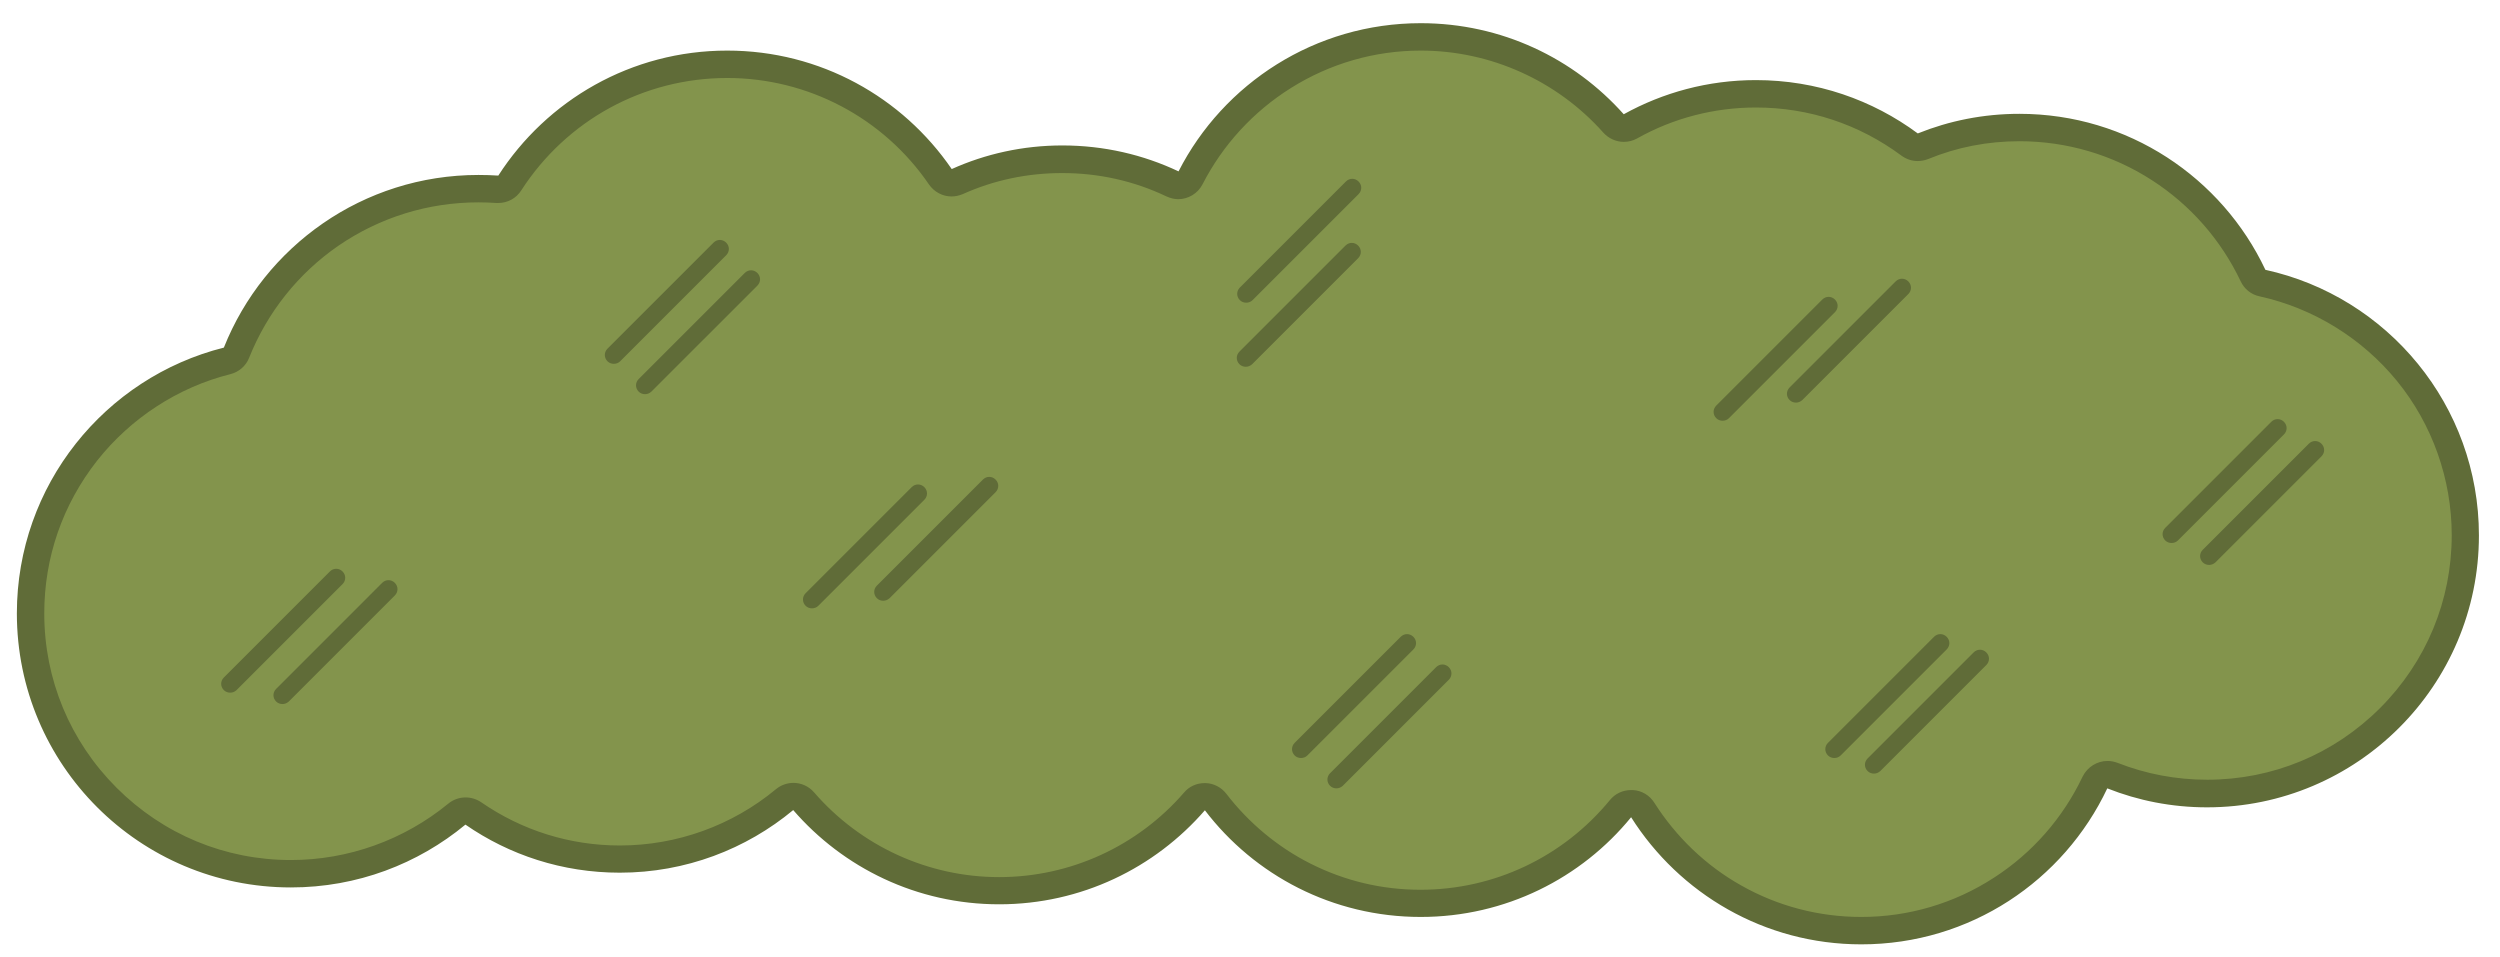
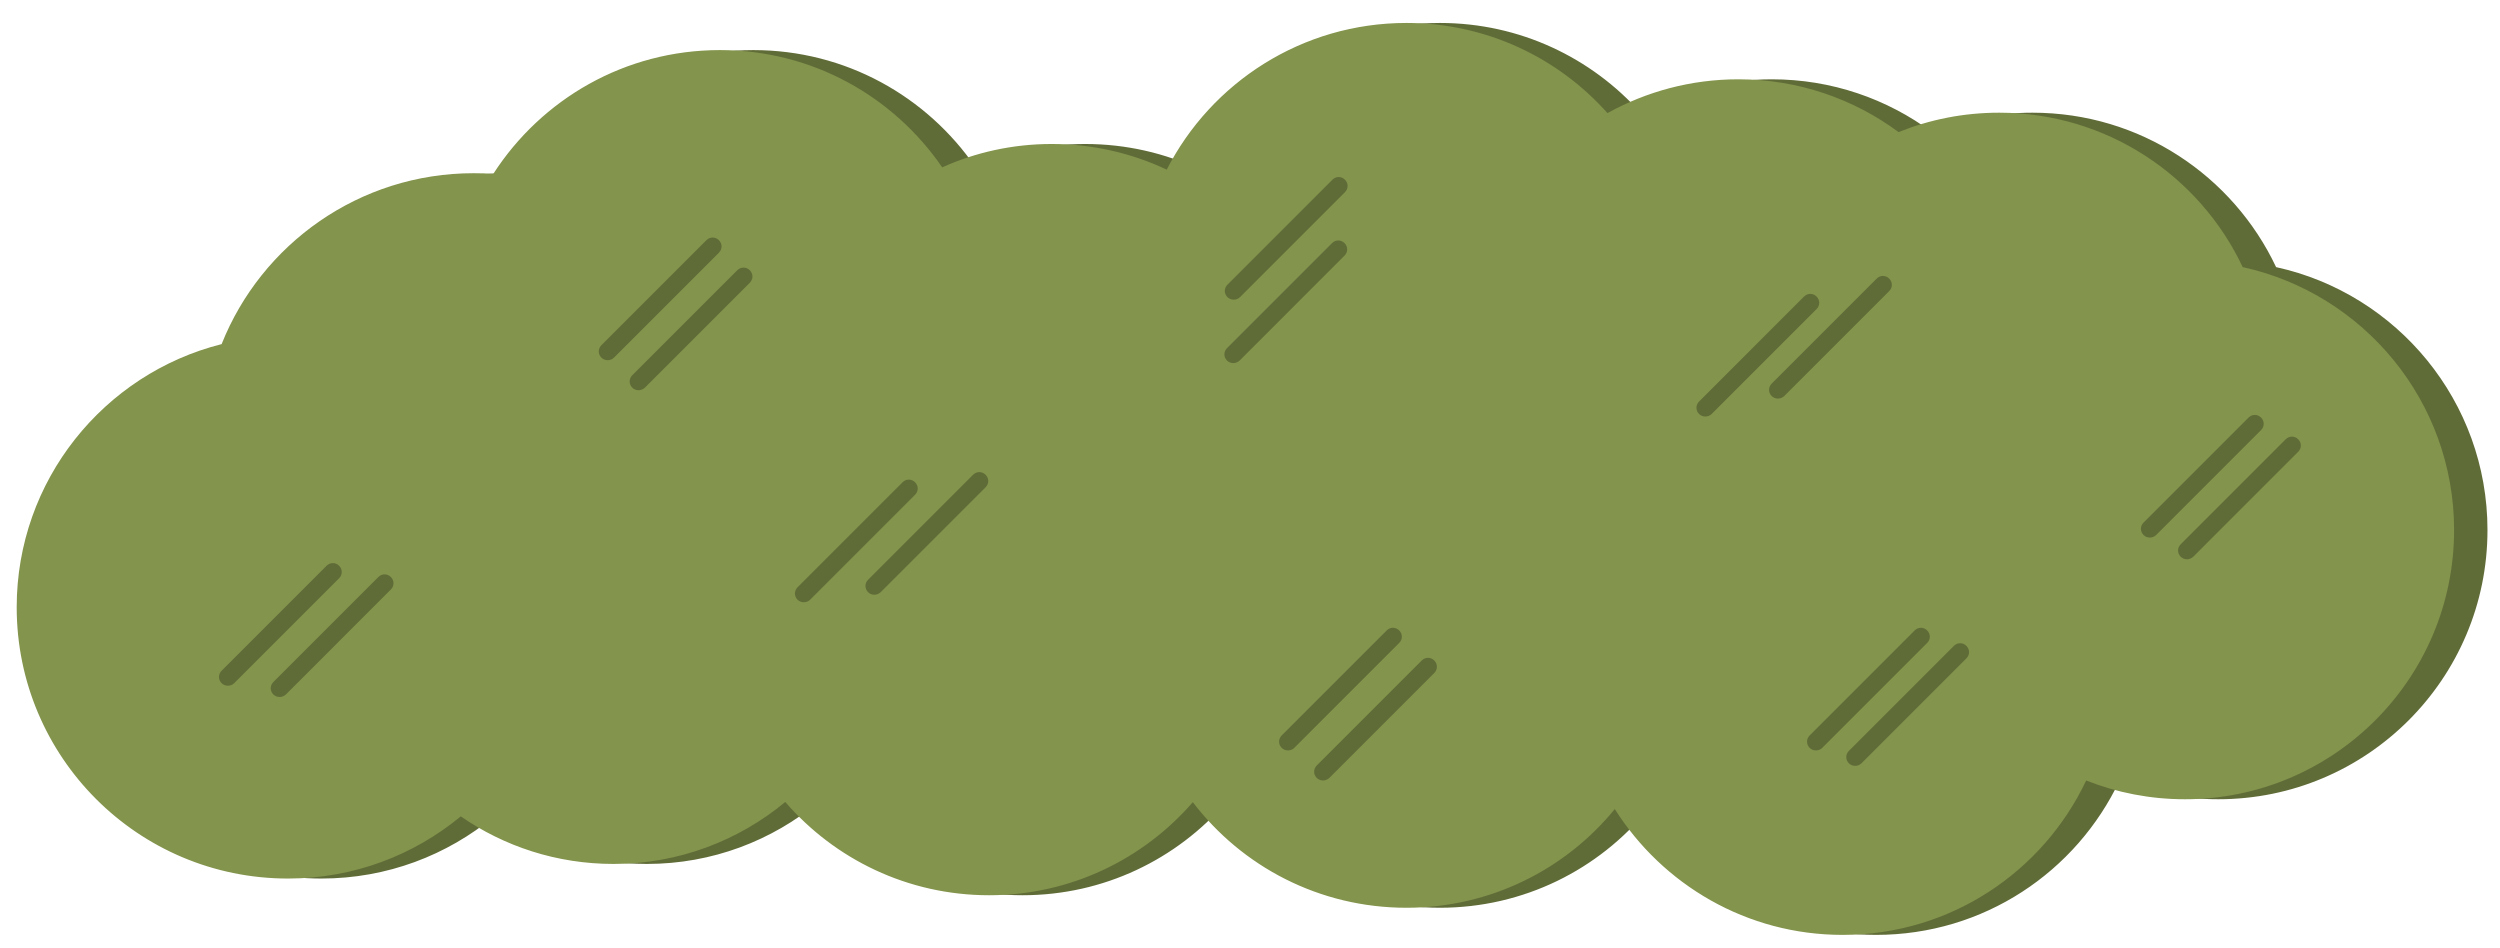
- <svg xmlns="http://www.w3.org/2000/svg" version="1.1" id="bush1" x="0px" y="0px" viewBox="0 0 1186 454" style="enable-background:new 0 0 1186 454;" xml:space="preserve">
+ <svg xmlns="http://www.w3.org/2000/svg" version="1.1" id="bush1" x="0px" y="0px" viewBox="0 0 1198 454" style="enable-background:new 0 0 1198 454;" xml:space="preserve">
  <style type="text/css">
- 	.st0{fill:#83944C;}
- 	.st1{fill:#606C38;}
+ 	.st0{fill:#606C38;}
+ 	.st1{fill:#83944C;}
</style>
  <g>
-     <g>
-       <path class="st0" d="M883,441.5c-42.3,0-81.1-21.4-103.7-57.3c-1.1-1.8-3-2.9-5.1-3c-0.1,0-0.3,0-0.4,0c-1.9,0-3.8,0.9-5,2.4    c-23.4,28.5-57.9,44.9-94.8,44.9c-38.4,0-73.9-17.5-97.3-48.1c-1.2-1.6-3-2.5-5-2.5c-0.1,0-0.1,0-0.2,0c-1.9,0-3.7,0.8-4.9,2.2    c-23.3,26.9-57.1,42.4-92.6,42.4c-35.6,0-69.4-15.5-92.7-42.5c-1.3-1.5-3.1-2.3-4.9-2.3c-1.5,0-2.9,0.5-4.1,1.5    c-21.9,18.2-49.7,28.2-78.2,28.2c-25,0-49-7.5-69.5-21.6c-1.1-0.8-2.4-1.2-3.7-1.2c-1.5,0-2.9,0.5-4.1,1.5    c-22.1,18.2-50,28.3-78.7,28.3c-68.1,0-123.5-55.4-123.5-123.5c0-56.7,38.4-106,93.3-119.8c2-0.5,3.7-2,4.5-3.9    c9-22.7,24.5-42.1,44.7-56C177.6,97,201.8,89.5,227,89.5c2.9,0,5.9,0.1,8.9,0.3c0.2,0,0.3,0,0.5,0c2.2,0,4.3-1.1,5.5-3    c22.7-35.3,61.2-56.4,103.1-56.4c40.4,0,78.2,19.9,101.1,53.3c1.2,1.8,3.3,2.8,5.4,2.8c0.9,0,1.8-0.2,2.6-0.6    c15.7-7,32.5-10.6,49.9-10.6c18.3,0,35.9,3.9,52.3,11.7c0.9,0.4,1.8,0.6,2.8,0.6c2.4,0,4.6-1.3,5.8-3.5    c21.1-41.2,62.9-66.8,109.1-66.8c34.9,0,68.2,15,91.5,41c1.3,1.4,3,2.2,4.9,2.2c1.1,0,2.2-0.3,3.2-0.8    c18.1-10.1,38.7-15.4,59.5-15.4c26.5,0,51.7,8.3,72.9,24c1.1,0.8,2.5,1.3,3.9,1.3c0.8,0,1.6-0.2,2.4-0.5c14.6-5.9,30-8.9,45.8-8.9    c23.7,0,46.6,6.8,66.4,19.6c19.3,12.5,34.6,30,44.4,50.7c0.9,1.8,2.5,3.1,4.5,3.6c26.8,5.9,51.3,20.9,68.7,42.4    c17.7,21.7,27.5,49.2,27.5,77.3c0,67.5-55,122.5-122.5,122.5c-15.5,0-30.6-2.9-44.9-8.5c-0.8-0.3-1.6-0.5-2.4-0.5    c-2.4,0-4.8,1.4-5.9,3.7c-9.8,20.7-25.1,38.2-44.4,50.7C929.6,434.7,906.7,441.5,883,441.5z" />
-       <path class="st1" d="M674,24c33,0,64.6,14.2,86.6,38.9c2.5,2.8,6.1,4.4,9.7,4.4c2.2,0,4.3-0.5,6.3-1.6C793.8,56,813.3,51,833,51    c25.1,0,48.9,7.9,69,22.8c2.3,1.7,5,2.6,7.7,2.6c1.6,0,3.3-0.3,4.9-0.9C928.4,69.8,943,67,958,67c22.4,0,44.2,6.4,62.9,18.5    c18.3,11.8,32.8,28.4,42.1,48c1.7,3.6,5,6.3,9,7.1c25.4,5.6,48.5,19.8,65.1,40.1c16.8,20.6,26,46.6,26,73.2c0,31-12.1,60.1-34,82    c-21.9,21.9-51,34-82,34c-14.7,0-29-2.7-42.5-8c-1.6-0.6-3.2-0.9-4.8-0.9c-4.9,0-9.5,2.8-11.8,7.4c-9.3,19.6-23.8,36.2-42.1,48    C927.1,428.6,905.4,435,883,435c-20,0-39.6-5.1-56.9-14.9c-16.8-9.4-31-23.1-41.3-39.3c-2.2-3.5-6-5.8-10.2-6c-0.3,0-0.5,0-0.8,0    c-3.9,0-7.6,1.7-10.1,4.8c-22.2,27-54.9,42.5-89.8,42.5c-18.4,0-35.9-4.2-52.2-12.4c-15.5-7.8-29.3-19.3-39.9-33.1    c-2.4-3.1-6-5-9.9-5.1c-0.1,0-0.3,0-0.4,0c-3.8,0-7.4,1.6-9.8,4.5c-22.1,25.5-54,40.1-87.7,40.1c-33.7,0-65.7-14.7-87.8-40.2    c-2.6-3-6.2-4.5-9.8-4.5c-2.9,0-5.9,1-8.3,3c-20.7,17.2-47,26.7-74,26.7c-23.7,0-46.4-7.1-65.8-20.5c-2.2-1.5-4.8-2.3-7.4-2.3    c-3,0-5.9,1-8.3,3C191.6,398.5,165.2,408,138,408c-31.3,0-60.6-12.2-82.7-34.3C33.2,351.6,21,322.3,21,291    c0-26.6,8.7-51.6,25.1-72.5c16-20.2,38.4-34.8,63.2-41c4-1,7.4-3.9,8.9-7.8c8.6-21.5,23.2-39.9,42.3-53.1    C180.2,103.1,203.1,96,227,96c2.8,0,5.6,0.1,8.5,0.3c0.3,0,0.6,0,0.9,0c4.4,0,8.5-2.2,10.9-6C268.8,57,305.3,37,345,37    c38.3,0,74.1,18.9,95.7,50.5c2.5,3.6,6.5,5.7,10.7,5.7c1.8,0,3.6-0.4,5.3-1.1c14.9-6.7,30.8-10,47.2-10c17.3,0,34,3.7,49.5,11.1    c1.8,0.8,3.7,1.3,5.5,1.3c4.7,0,9.3-2.6,11.6-7.1c9.6-18.7,24.1-34.5,42-45.7C631,30.1,652.2,24,674,24 M674,11    c-50.1,0-93.6,28.6-114.9,70.3C542.4,73.4,523.7,69,504,69c-18.7,0-36.5,4-52.5,11.2C428.2,46.2,389.2,24,345,24    c-45.6,0-85.6,23.6-108.6,59.3c-3.1-0.2-6.2-0.3-9.4-0.3c-54.8,0-101.7,33.9-120.8,81.9C49.8,179.1,8,230.2,8,291    c0,71.8,58.2,130,130,130c31.5,0,60.3-11.2,82.8-29.8c20.8,14.4,46,22.8,73.2,22.8c31.3,0,60-11.2,82.3-29.7    C400,411.7,435,429,474,429c39,0,73.9-17.3,97.6-44.6C595.1,415.2,632.2,435,674,435c40.2,0,76.2-18.4,99.8-47.3    C796.7,423.9,837,448,883,448c51.6,0,96-30.2,116.7-74c14.6,5.8,30.6,9,47.3,9c71.2,0,129-57.8,129-129    c0-61.7-43.4-113.3-101.3-126c-20.6-43.7-65.1-74-116.7-74c-17.1,0-33.3,3.3-48.2,9.3C888.3,47.4,861.8,38,833,38    c-22.7,0-44.1,5.9-62.7,16.2C746.7,27.7,712.3,11,674,11L674,11z" />
-     </g>
-     <g>
-       <path class="st1" d="M817.2,199.6c-1.1,0-2.2-0.4-3-1.2c-1.7-1.7-1.7-4.3,0-6l50.3-50.3c1.7-1.7,4.3-1.7,6,0c1.7,1.7,1.7,4.3,0,6    l-50.3,50.3C819.4,199.2,818.3,199.6,817.2,199.6z" />
-     </g>
-     <g>
-       <path class="st1" d="M852,191c-1.1,0-2.2-0.4-3-1.2c-1.7-1.7-1.7-4.3,0-6l50.3-50.3c1.7-1.7,4.3-1.7,6,0c1.7,1.7,1.7,4.3,0,6    L855,189.8C854.1,190.6,853.1,191,852,191z" />
-     </g>
-     <g>
-       <path class="st1" d="M617.2,359.6c-1.1,0-2.2-0.4-3-1.2c-1.7-1.7-1.7-4.3,0-6l50.3-50.3c1.7-1.7,4.3-1.7,6,0c1.7,1.7,1.7,4.3,0,6    l-50.3,50.3C619.4,359.2,618.3,359.6,617.2,359.6z" />
-     </g>
-     <g>
-       <path class="st1" d="M634,374c-1.1,0-2.2-0.4-3-1.2c-1.7-1.7-1.7-4.3,0-6l50.3-50.3c1.7-1.7,4.3-1.7,6,0c1.7,1.7,1.7,4.3,0,6    L637,372.8C636.1,373.6,635.1,374,634,374z" />
-     </g>
-     <g>
-       <path class="st1" d="M1030.2,257.6c-1.1,0-2.2-0.4-3-1.2c-1.7-1.7-1.7-4.3,0-6l50.3-50.3c1.7-1.7,4.3-1.7,6,0c1.7,1.7,1.7,4.3,0,6    l-50.3,50.3C1032.4,257.2,1031.3,257.6,1030.2,257.6z" />
-     </g>
-     <g>
-       <path class="st1" d="M1048,268c-1.1,0-2.2-0.4-3-1.2c-1.7-1.7-1.7-4.3,0-6l50.3-50.3c1.7-1.7,4.3-1.7,6,0c1.7,1.7,1.7,4.3,0,6    l-50.3,50.3C1050.1,267.6,1049.1,268,1048,268z" />
-     </g>
-     <g>
-       <path class="st1" d="M591.2,143.6c-1.1,0-2.2-0.4-3-1.2c-1.7-1.7-1.7-4.3,0-6l50.3-50.3c1.7-1.7,4.3-1.7,6,0c1.7,1.7,1.7,4.3,0,6    l-50.3,50.3C593.4,143.2,592.3,143.6,591.2,143.6z" />
-     </g>
-     <g>
-       <path class="st1" d="M591,174c-1.1,0-2.2-0.4-3-1.2c-1.7-1.7-1.7-4.3,0-6l50.3-50.3c1.7-1.7,4.3-1.7,6,0c1.7,1.7,1.7,4.3,0,6    L594,172.8C593.1,173.6,592.1,174,591,174z" />
-     </g>
-     <g>
-       <path class="st1" d="M291.2,172.6c-1.1,0-2.2-0.4-3-1.2c-1.7-1.7-1.7-4.3,0-6l50.3-50.3c1.7-1.7,4.3-1.7,6,0c1.7,1.7,1.7,4.3,0,6    l-50.3,50.3C293.4,172.2,292.3,172.6,291.2,172.6z" />
-     </g>
-     <g>
-       <path class="st1" d="M306,187c-1.1,0-2.2-0.4-3-1.2c-1.7-1.7-1.7-4.3,0-6l50.3-50.3c1.7-1.7,4.3-1.7,6,0c1.7,1.7,1.7,4.3,0,6    L309,185.8C308.1,186.6,307.1,187,306,187z" />
-     </g>
-     <g>
-       <path class="st1" d="M109.2,328.6c-1.1,0-2.2-0.4-3-1.2c-1.7-1.7-1.7-4.3,0-6l50.3-50.3c1.7-1.7,4.3-1.7,6,0c1.7,1.7,1.7,4.3,0,6    l-50.3,50.3C111.4,328.2,110.3,328.6,109.2,328.6z" />
-     </g>
-     <g>
-       <path class="st1" d="M134,334c-1.1,0-2.2-0.4-3-1.2c-1.7-1.7-1.7-4.3,0-6l50.3-50.3c1.7-1.7,4.3-1.7,6,0c1.7,1.7,1.7,4.3,0,6    L137,332.8C136.1,333.6,135.1,334,134,334z" />
-     </g>
-     <g>
-       <path class="st1" d="M385.2,288.6c-1.1,0-2.2-0.4-3-1.2c-1.7-1.7-1.7-4.3,0-6l50.3-50.3c1.7-1.7,4.3-1.7,6,0c1.7,1.7,1.7,4.3,0,6    l-50.3,50.3C387.4,288.2,386.3,288.6,385.2,288.6z" />
-     </g>
-     <g>
-       <path class="st1" d="M419,285c-1.1,0-2.2-0.4-3-1.2c-1.7-1.7-1.7-4.3,0-6l50.3-50.3c1.7-1.7,4.3-1.7,6,0c1.7,1.7,1.7,4.3,0,6    L422,283.8C421.1,284.6,420.1,285,419,285z" />
-     </g>
-     <g>
-       <path class="st1" d="M870.2,359.6c-1.1,0-2.2-0.4-3-1.2c-1.7-1.7-1.7-4.3,0-6l50.3-50.3c1.7-1.7,4.3-1.7,6,0c1.7,1.7,1.7,4.3,0,6    l-50.3,50.3C872.4,359.2,871.3,359.6,870.2,359.6z" />
-     </g>
-     <g>
-       <path class="st1" d="M889,367c-1.1,0-2.2-0.4-3-1.2c-1.7-1.7-1.7-4.3,0-6l50.3-50.3c1.7-1.7,4.3-1.7,6,0c1.7,1.7,1.7,4.3,0,6    L892,365.8C891.1,366.6,890.1,367,889,367z" />
-     </g>
+     <path class="st0" d="M1090.7,128c-20.6-43.7-65.1-74-116.7-74c-17.1,0-33.3,3.3-48.2,9.3C904.3,47.4,877.8,38,849,38   c-22.7,0-44.1,5.9-62.7,16.2C762.7,27.7,728.3,11,690,11c-50.1,0-93.6,28.6-114.9,70.3C558.4,73.4,539.7,69,520,69   c-18.7,0-36.5,4-52.5,11.2C444.2,46.2,405.2,24,361,24c-45.6,0-85.6,23.6-108.6,59.3c-3.1-0.2-6.2-0.3-9.4-0.3   c-54.8,0-101.7,33.9-120.8,81.9C65.8,179.1,24,230.2,24,291c0,71.8,58.2,130,130,130c31.5,0,60.3-11.2,82.8-29.8   c20.8,14.4,46,22.8,73.2,22.8c31.3,0,60-11.2,82.3-29.7C416,411.7,451,429,490,429c39,0,73.9-17.3,97.6-44.6   C611.1,415.2,648.2,435,690,435c40.2,0,76.2-18.4,99.8-47.3C812.7,423.9,853,448,899,448c51.6,0,96-30.2,116.7-74   c14.6,5.8,30.6,9,47.3,9c71.2,0,129-57.8,129-129C1192,192.3,1148.6,140.7,1090.7,128z" />
+   </g>
+   <g>
+     <path class="st1" d="M1074.7,128c-20.6-43.7-65.1-74-116.7-74c-17.1,0-33.3,3.3-48.2,9.3C888.3,47.4,861.8,38,833,38   c-22.7,0-44.1,5.9-62.7,16.2C746.7,27.7,712.3,11,674,11c-50.1,0-93.6,28.6-114.9,70.3C542.4,73.4,523.7,69,504,69   c-18.7,0-36.5,4-52.5,11.2C428.2,46.2,389.2,24,345,24c-45.6,0-85.6,23.6-108.6,59.3c-3.1-0.2-6.2-0.3-9.4-0.3   c-54.8,0-101.7,33.9-120.8,81.9C49.8,179.1,8,230.2,8,291c0,71.8,58.2,130,130,130c31.5,0,60.3-11.2,82.8-29.8   c20.8,14.4,46,22.8,73.2,22.8c31.3,0,60-11.2,82.3-29.7C400,411.7,435,429,474,429c39,0,73.9-17.3,97.6-44.6   C595.1,415.2,632.2,435,674,435c40.2,0,76.2-18.4,99.8-47.3C796.7,423.9,837,448,883,448c51.6,0,96-30.2,116.7-74   c14.6,5.8,30.6,9,47.3,9c71.2,0,129-57.8,129-129C1176,192.3,1132.6,140.7,1074.7,128z" />
+   </g>
+   <g>
+     <path class="st0" d="M817.2,199.6c-1.1,0-2.2-0.4-3-1.2c-1.7-1.7-1.7-4.3,0-6l50.3-50.3c1.7-1.7,4.3-1.7,6,0c1.7,1.7,1.7,4.3,0,6   l-50.3,50.3C819.4,199.2,818.3,199.6,817.2,199.6z" />
+   </g>
+   <g>
+     <path class="st0" d="M852,191c-1.1,0-2.2-0.4-3-1.2c-1.7-1.7-1.7-4.3,0-6l50.3-50.3c1.7-1.7,4.3-1.7,6,0c1.7,1.7,1.7,4.3,0,6   L855,189.8C854.1,190.6,853.1,191,852,191z" />
+   </g>
+   <g>
+     <path class="st0" d="M617.2,359.6c-1.1,0-2.2-0.4-3-1.2c-1.7-1.7-1.7-4.3,0-6l50.3-50.3c1.7-1.7,4.3-1.7,6,0c1.7,1.7,1.7,4.3,0,6   l-50.3,50.3C619.4,359.2,618.3,359.6,617.2,359.6z" />
+   </g>
+   <g>
+     <path class="st0" d="M634,374c-1.1,0-2.2-0.4-3-1.2c-1.7-1.7-1.7-4.3,0-6l50.3-50.3c1.7-1.7,4.3-1.7,6,0c1.7,1.7,1.7,4.3,0,6   L637,372.8C636.1,373.6,635.1,374,634,374z" />
+   </g>
+   <g>
+     <path class="st0" d="M1030.2,257.6c-1.1,0-2.2-0.4-3-1.2c-1.7-1.7-1.7-4.3,0-6l50.3-50.3c1.7-1.7,4.3-1.7,6,0c1.7,1.7,1.7,4.3,0,6   l-50.3,50.3C1032.4,257.2,1031.3,257.6,1030.2,257.6z" />
+   </g>
+   <g>
+     <path class="st0" d="M1048,268c-1.1,0-2.2-0.4-3-1.2c-1.7-1.7-1.7-4.3,0-6l50.3-50.3c1.7-1.7,4.3-1.7,6,0c1.7,1.7,1.7,4.3,0,6   l-50.3,50.3C1050.1,267.6,1049.1,268,1048,268z" />
+   </g>
+   <g>
+     <path class="st0" d="M591.2,143.6c-1.1,0-2.2-0.4-3-1.2c-1.7-1.7-1.7-4.3,0-6l50.3-50.3c1.7-1.7,4.3-1.7,6,0c1.7,1.7,1.7,4.3,0,6   l-50.3,50.3C593.4,143.2,592.3,143.6,591.2,143.6z" />
+   </g>
+   <g>
+     <path class="st0" d="M591,174c-1.1,0-2.2-0.4-3-1.2c-1.7-1.7-1.7-4.3,0-6l50.3-50.3c1.7-1.7,4.3-1.7,6,0c1.7,1.7,1.7,4.3,0,6   L594,172.8C593.1,173.6,592.1,174,591,174z" />
+   </g>
+   <g>
+     <path class="st0" d="M291.2,172.6c-1.1,0-2.2-0.4-3-1.2c-1.7-1.7-1.7-4.3,0-6l50.3-50.3c1.7-1.7,4.3-1.7,6,0c1.7,1.7,1.7,4.3,0,6   l-50.3,50.3C293.4,172.2,292.3,172.6,291.2,172.6z" />
+   </g>
+   <g>
+     <path class="st0" d="M306,187c-1.1,0-2.2-0.4-3-1.2c-1.7-1.7-1.7-4.3,0-6l50.3-50.3c1.7-1.7,4.3-1.7,6,0c1.7,1.7,1.7,4.3,0,6   L309,185.8C308.1,186.6,307.1,187,306,187z" />
+   </g>
+   <g>
+     <path class="st0" d="M109.2,328.6c-1.1,0-2.2-0.4-3-1.2c-1.7-1.7-1.7-4.3,0-6l50.3-50.3c1.7-1.7,4.3-1.7,6,0c1.7,1.7,1.7,4.3,0,6   l-50.3,50.3C111.4,328.2,110.3,328.6,109.2,328.6z" />
+   </g>
+   <g>
+     <path class="st0" d="M134,334c-1.1,0-2.2-0.4-3-1.2c-1.7-1.7-1.7-4.3,0-6l50.3-50.3c1.7-1.7,4.3-1.7,6,0c1.7,1.7,1.7,4.3,0,6   L137,332.8C136.1,333.6,135.1,334,134,334z" />
+   </g>
+   <g>
+     <path class="st0" d="M385.2,288.6c-1.1,0-2.2-0.4-3-1.2c-1.7-1.7-1.7-4.3,0-6l50.3-50.3c1.7-1.7,4.3-1.7,6,0c1.7,1.7,1.7,4.3,0,6   l-50.3,50.3C387.4,288.2,386.3,288.6,385.2,288.6z" />
+   </g>
+   <g>
+     <path class="st0" d="M419,285c-1.1,0-2.2-0.4-3-1.2c-1.7-1.7-1.7-4.3,0-6l50.3-50.3c1.7-1.7,4.3-1.7,6,0c1.7,1.7,1.7,4.3,0,6   L422,283.8C421.1,284.6,420.1,285,419,285z" />
+   </g>
+   <g>
+     <path class="st0" d="M870.2,359.6c-1.1,0-2.2-0.4-3-1.2c-1.7-1.7-1.7-4.3,0-6l50.3-50.3c1.7-1.7,4.3-1.7,6,0c1.7,1.7,1.7,4.3,0,6   l-50.3,50.3C872.4,359.2,871.3,359.6,870.2,359.6z" />
+   </g>
+   <g>
+     <path class="st0" d="M889,367c-1.1,0-2.2-0.4-3-1.2c-1.7-1.7-1.7-4.3,0-6l50.3-50.3c1.7-1.7,4.3-1.7,6,0c1.7,1.7,1.7,4.3,0,6   L892,365.8C891.1,366.6,890.1,367,889,367z" />
  </g>
</svg>
